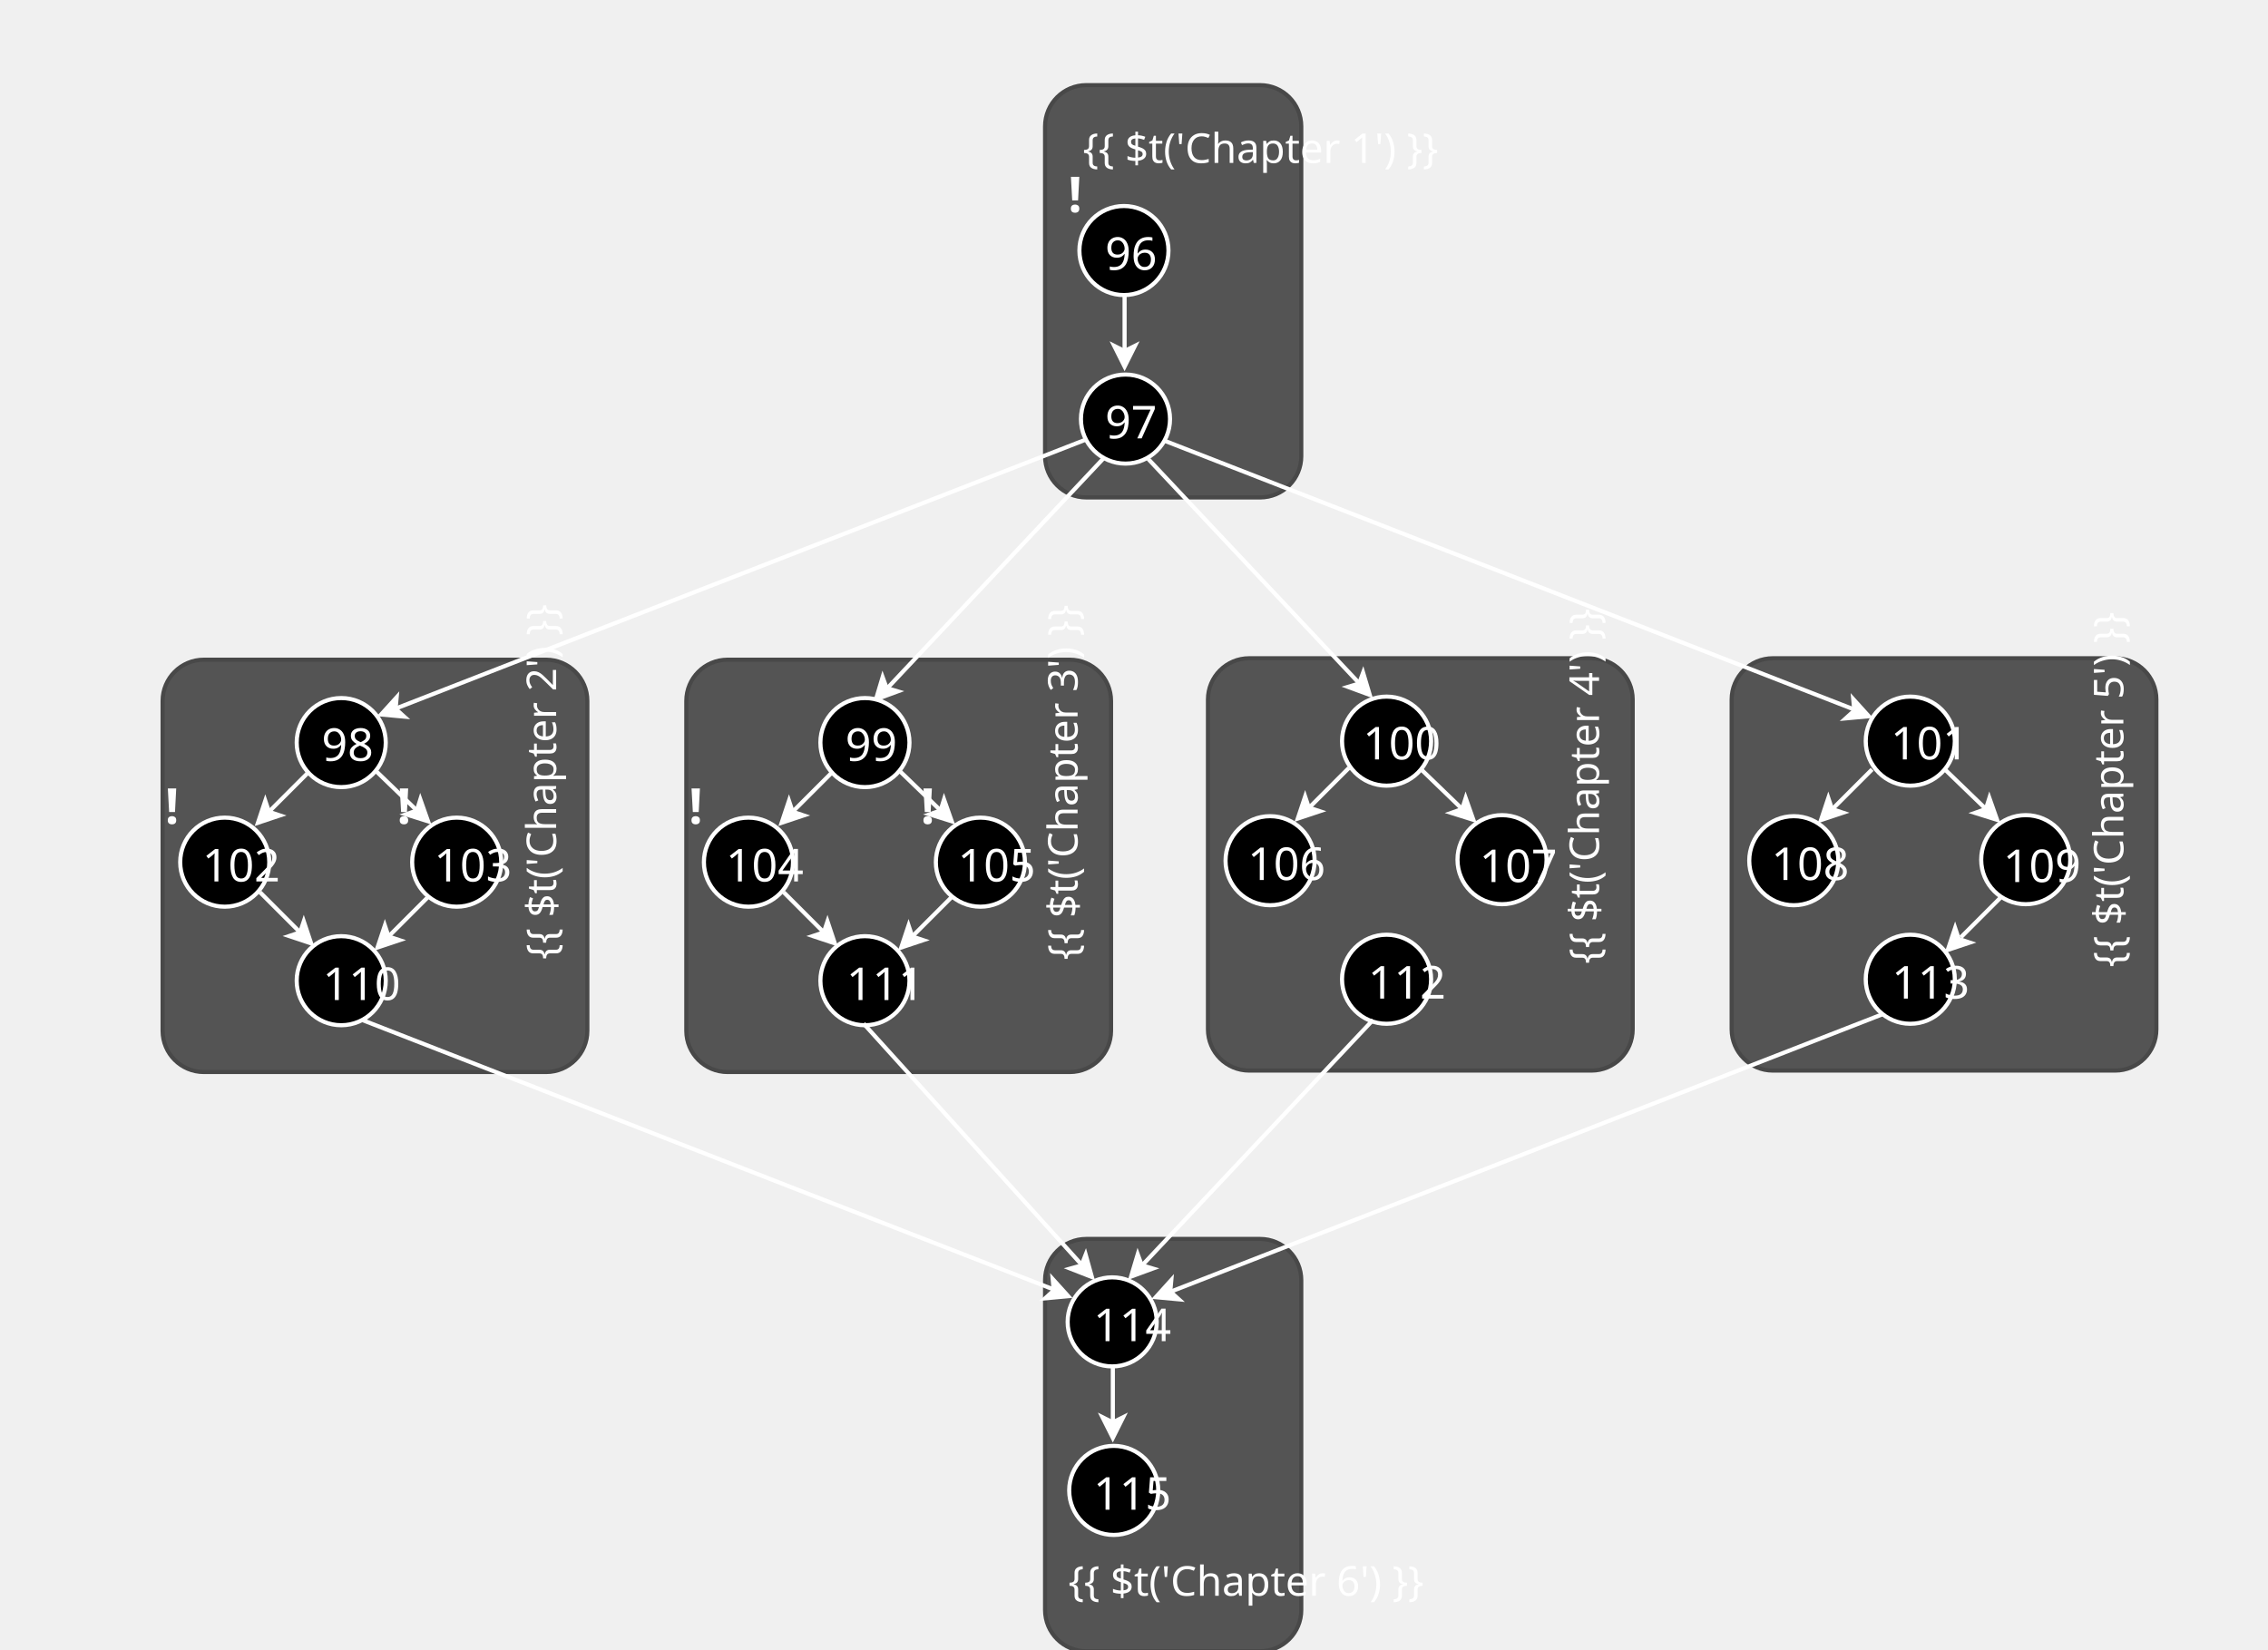
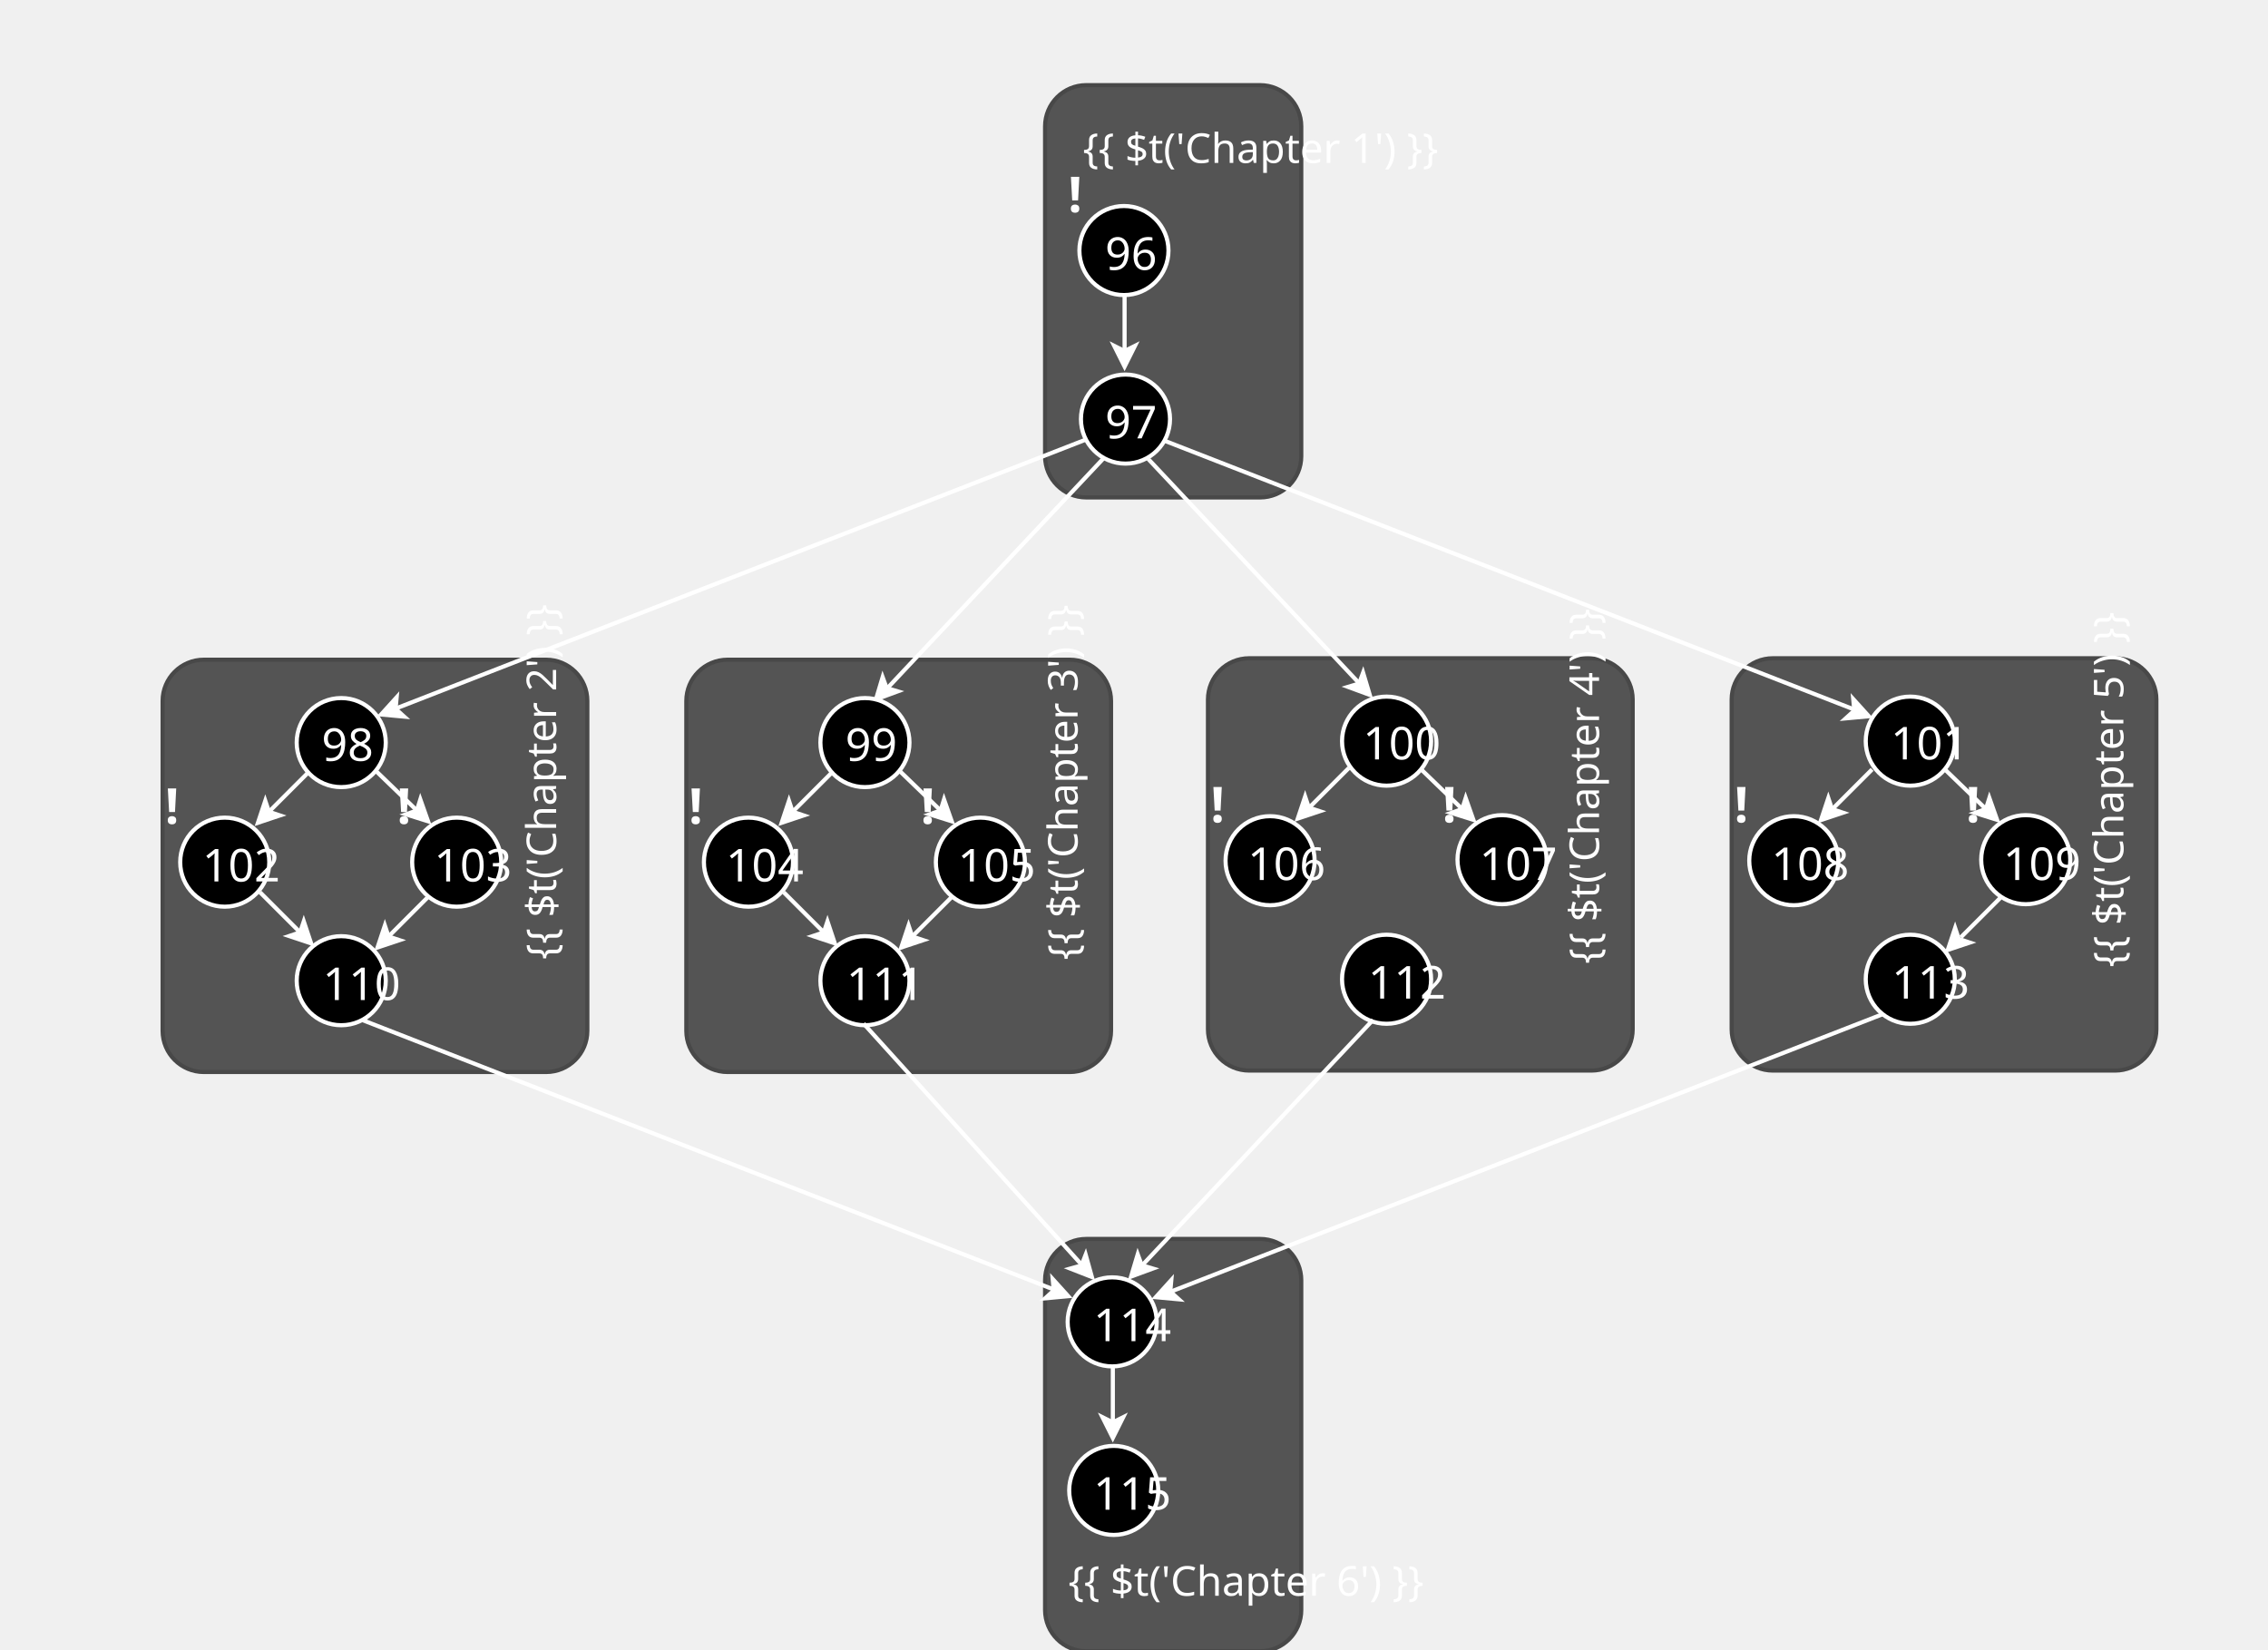
<svg xmlns="http://www.w3.org/2000/svg" width="550" height="400">
  <style>text { font-family: 'Pirata One', 'Nyala', sans-serif; fill: white; }
        text.label { font-size: 10px; }
        .line { fill: none; }
        .arrow { fill: white; }
        .line, .arrow { stroke: white; }
        .scenario { cursor: pointer; }

        circle.node { fill: black; stroke: white; transform: translate(-10.8px, 0); }
        circle.node + text { font-size: 11px; transform: translate(0px, 9px); }
        circle.node ~ .blocked { font-size: 16px; font-family: Arial, sans-serif; transform: translate(-10px, -5px); }
        circle.node ~ .required { font-size: 12px; font-weight: bold; transform: translate(-7px, -5px); }
    </style>
  <g class="chapter chapter1" transform="matrix(1 0 0 1 0 0)">
    <rect fill="#111" height="100" opacity="0.7" rx="10" ry="10" stroke="#000" width="62.131" x="253.434" y="20.648" />
    <text class="label" x="262.6" y="39.517">{{ $t('Chapter 1') }}</text>
  </g>
  <g class="chapter chapter2" transform="matrix(1 0 0 1 0 0)">
    <rect fill="#111" height="100" opacity="0.7" rx="10" ry="10" stroke="#000" width="103" x="39.434" y="160" />
    <text class="label" fill="black" transform="rotate(-90 131.203 202.12)" x="100.6" y="205.785">
            {{ $t('Chapter 2') }}
        </text>
  </g>
  <g class="chapter chapter3" transform="matrix(1 0 0 1 0 0)">
    <rect fill="#111" height="100" opacity="0.7" rx="10" ry="10" stroke="#000" width="103" x="166.434" y="160" />
    <text class="label" fill="black" transform="rotate(-90 257.654 202.12)" x="226.933" y="205.785">
            {{ $t('Chapter 3') }}
        </text>
  </g>
  <g class="chapter chapter4">
    <rect fill="#111" height="100" opacity="0.7" rx="10" ry="10" stroke="#000" width="103" x="292.934" y="159.648" />
    <text class="label" fill="black" transform="matrix(1 0 0 1 0 0) rotate(-90 384.107 203.102)" x="353.433" y="206.767">{{ $t('Chapter 4') }}
        </text>
  </g>
  <g class="chapter chapter5" transform="matrix(1 0 0 1 0 0)">
    <rect fill="#111" height="100" opacity="0.7" rx="10" ry="10" stroke="#000" width="103" x="419.934" y="159.648" />
    <text class="label" fill="black" transform="rotate(-90 511.26 203.768)" x="480.433" y="207.434">
            {{ $t('Chapter 5') }}
        </text>
  </g>
  <g class="chapter chapter6">
    <rect fill="#111" height="100" opacity="0.7" rx="10" ry="10" stroke="#000" width="62.131" x="253.434" y="300.482" />
    <text class="label" fill="black" x="259.083" y="387.017">{{ $t('Chapter 6') }}</text>
  </g>
  <g class="scenario" id="node96">
    <circle class="node" cx="283.359" cy="60.764" fill="black" r="10.8" />
    <text fill="black" x="268" y="56.45">96</text>
    <text x="266" y="56.45" class="required">!</text>
  </g>
  <g class="edge edge96" id="edge96-97">
    <path class="line" d="m272.717,71.741l0,13.756" fill="black" />
    <path class="arrow" d="m272.717,88.914l-2.517,-5.034l2.517,1.258l2.517,-1.258l-2.517,5.034z" fill="black" />
  </g>
  <g class="scenario" id="node97" transform="matrix(1 0 0 1 0 0)">
    <circle class="node" cx="283.734" cy="101.639" fill="black" r="10.8" />
    <text fill="black" x="268" y="97.324">97</text>
  </g>
  <g class="edge edge97" id="edge97-98">
    <path class="arrow" d="m94.76,174.892l-2.517,-5.034l2.517,1.258l2.517,-1.258l-2.517,5.034z" fill="black" transform="rotate(68.7052 94.7602 172.376)" />
    <path class="line" d="m178.996,49.023l0,180.923" fill="black" transform="rotate(68.7052 178.996 139.484)" />
  </g>
  <g class="edge edge97" id="edge97-99">
    <path class="line" d="m241.22,100.743l0,76.963" fill="black" transform="rotate(43.243 241.22 139.224)" />
    <path class="arrow" d="m214.15,170.303l-2.517,-5.034l2.517,1.258l2.517,-1.258l-2.517,5.034z" fill="black" transform="rotate(43.243 214.15 167.787)" />
  </g>
  <g class="edge edge97" id="edge97-100">
    <path class="line" d="m304.571,100.962l0,76.263" fill="black" transform="matrix(1 0 0 1 0 0) rotate(-43.243 304.57 139.093)" />
    <path class="arrow" d="m330.45,169.217l-2.517,-5.034l2.517,1.258l2.517,-1.258l-2.517,5.034z" fill="black" transform="rotate(-43.243 330.45 166.7)" />
  </g>
  <g class="edge edge97" id="edge97-101">
    <path class="line" d="m366.736,49.304l0,180.923" fill="black" transform="rotate(-68.7052 366.736 139.765)" />
    <path class="arrow" d="m450.85,175.317l-2.517,-5.034l2.517,1.258l2.517,-1.258l-2.517,5.034z" fill="black" transform="rotate(-68.7052 450.85 172.8)" />
  </g>
  <g class="scenario" id="node98">
    <circle class="node" cx="93.55" cy="180.102" fill="black" r="10.8" />
    <text fill="black" x="78" y="175.537">98</text>
  </g>
  <g class="scenario" id="node102">
    <circle class="node" cx="65.3" cy="209.102" fill="black" r="10.8" />
    <text fill="black" x="49.05" y="204.787">102</text>
    <text x="47" y="204.787" class="required">!</text>
  </g>
  <g class="scenario" id="node103">
    <circle class="node" cx="121.55" cy="209.102" fill="black" r="10.8" />
    <text fill="black" x="105.25" y="204.787">103</text>
    <text x="103.25" y="204.787" class="required">!</text>
  </g>
  <g class="scenario" id="node110">
    <circle class="node" cx="93.55" cy="237.852" fill="black" r="10.8" />
    <text fill="black" x="78.25" y="233.537">110</text>
  </g>
  <g class="edge edge98" id="edge98-102" transform="rotate(45 68.75 193.352)">
    <path class="line" d="m68.75,184.586l0,13.756" />
    <path class="arrow" d="m68.75,202.117l-2.517,-5.034l2.517,1.258l2.517,-1.258l-2.517,5.034z" />
  </g>
  <g class="edge edge98" id="edge98-103">
    <path class="line" d="m96.142,184.912l0,13.756" transform="rotate(-46 96.142 191.791)" />
    <path class="arrow" d="m101.995,199.959l-2.517,-5.034l2.517,1.258l2.517,-1.258l-2.517,5.034z" transform="rotate(-46 101.995 197.443)" />
  </g>
  <g class="edge edge103" id="edge103-110" transform="rotate(45 97.75 223.602)">
    <path class="line" d="m97.75,214.836l0,13.756" />
    <path class="arrow" d="m97.75,232.367l-2.517,-5.034l2.517,1.258l2.517,-1.258l-2.517,5.034z" />
  </g>
  <g class="edge edge102" id="edge102-110" transform="rotate(-45 69.25 222.602)">
    <path class="line" d="m69.25,213.836l0,13.756" />
    <path class="arrow" d="m69.25,231.367l-2.517,-5.034l2.517,1.258l2.517,-1.258l-2.517,5.034z" />
  </g>
  <g class="scenario" id="node99">
    <circle class="node" cx="220.55" cy="180.102" fill="black" r="10.8" />
    <text fill="black" x="205" y="175.537">99</text>
  </g>
  <g class="scenario" id="node104">
    <circle class="node" cx="192.3" cy="209.102" fill="black" r="10.8" />
    <text fill="black" x="176" y="204.787">104</text>
    <text x="174" y="204.787" class="required">!</text>
  </g>
  <g class="scenario" id="node105">
    <circle class="node" cx="248.55" cy="209.102" fill="black" r="10.8" />
    <text fill="black" x="232.25" y="204.787">105</text>
    <text x="230.25" y="204.787" class="required">!</text>
  </g>
  <g class="scenario" id="node111">
    <circle class="node" cx="220.55" cy="237.852" fill="black" r="10.8" />
    <text fill="black" x="205.25" y="233.537">111</text>
  </g>
  <g class="edge edge99" id="edge99-104" transform="rotate(45 195.75 193.352)">
    <path class="line" d="m195.75,184.586l0,13.756" />
    <path class="arrow" d="m195.75,202.117l-2.517,-5.034l2.517,1.258l2.517,-1.258l-2.517,5.034z" />
  </g>
  <g class="edge edge99" id="edge99-105">
    <path class="line" d="m223.142,184.912l0,13.756" transform="rotate(-46 223.142 191.791)" />
    <path class="arrow" d="m228.995,199.959l-2.517,-5.034l2.517,1.258l2.517,-1.258l-2.517,5.034z" transform="rotate(-46 228.995 197.443)" />
  </g>
  <g class="edge edge105" id="edge105-111" transform="rotate(45 224.75 223.602)">
    <path class="line" d="m224.75,214.836l0,13.756" />
    <path class="arrow" d="m224.75,232.367l-2.517,-5.034l2.517,1.258l2.517,-1.258l-2.517,5.034z" />
  </g>
  <g class="edge edge104" id="edge104-111" transform="rotate(-45 196.25 222.602)">
    <path class="line" d="m196.25,213.836l0,13.756" />
    <path class="arrow" d="m196.25,231.367l-2.517,-5.034l2.517,1.258l2.517,-1.258l-2.517,5.034z" />
  </g>
  <g class="scenario" id="node100">
    <circle class="node" cx="347.05" cy="179.75" fill="black" r="10.8" />
    <text fill="black" x="330.5" y="175.185">100</text>
  </g>
  <g class="scenario" id="node106">
    <circle class="node" cx="318.8" cy="208.75" fill="black" r="10.8" />
    <text fill="black" x="302.55" y="204.435">106</text>
+     <text x="300.55" y="204.435" class="required">!</text>
  </g>
  <g class="scenario" id="node107">
    <circle class="node" cx="375.05" cy="208.5" fill="black" r="10.8" />
-     <text fill="black" x="358.75" y="204.935">107</text>
+     <text fill="black" x="358.75" y="204.435">107</text>
+     <text x="356.75" y="204.435" class="required">!</text>
  </g>
  <g class="scenario" id="node112">
    <circle class="node" cx="347.05" cy="237.5" fill="black" r="10.8" />
    <text fill="black" x="331.75" y="233.185">112</text>
  </g>
  <g class="edge edge100" id="edge100-106">
    <path class="line" d="m322.25,184.234l0,13.756" fill="black" transform="rotate(45 322.25 191.112)" />
    <path class="arrow" d="m316.5,199.266l-2.517,-5.034l2.517,1.258l2.517,-1.258l-2.517,5.034z" fill="black" transform="rotate(45 316.5 196.749)" />
  </g>
  <g class="edge edge100" id="edge100-107">
    <path class="line" d="m349.642,184.561l0,13.756" transform="rotate(-46 349.642 191.439)" />
    <path class="arrow" d="m355.495,199.608l-2.517,-5.034l2.517,1.258l2.517,-1.258l-2.517,5.034z" fill="black" transform="matrix(1 0 0 1 0 0) rotate(-46 355.495 197.091)" />
  </g>
  <g class="scenario" id="node101">
    <circle class="node" cx="474.05" cy="179.75" fill="black" r="10.8" />
    <text fill="black" x="458.5" y="175.185">101</text>
  </g>
  <g class="scenario" id="node108">
    <circle class="node" cx="445.8" cy="208.75" fill="black" r="10.8" />
    <text fill="black" x="429.55" y="204.435">108</text>
+     <text x="427.55" y="204.435" class="required">!</text>
  </g>
  <g class="scenario" id="node109">
    <circle class="node" cx="502.05" cy="208.5" fill="black" r="10.8" />
-     <text fill="black" x="485.75" y="204.935">109</text>
+     <text fill="black" x="485.75" y="204.435">109</text>
+     <text x="483.75" y="204.435" class="required">!</text>
  </g>
  <g class="scenario" id="node113">
    <circle class="node" cx="474.05" cy="237.5" fill="black" r="10.8" />
    <text fill="black" x="458.75" y="233.185">113</text>
  </g>
  <g class="edge edge101" id="edge101-108">
    <path class="line" d="m449.125,184.596l0,13.756" fill="black" transform="matrix(1 0 0 1 0 0) rotate(45 449.125 191.473)" />
    <path class="arrow" d="m443.375,199.627l-2.517,-5.034l2.517,1.258l2.517,-1.258l-2.517,5.034z" fill="black" transform="matrix(1 0 0 1 0 0) rotate(45 443.375 197.11)" />
  </g>
  <g class="edge edge101" id="edge101-109">
    <path class="line" d="m476.642,184.561l0,13.756" transform="rotate(-46 476.642 191.439)" />
    <path class="arrow" d="m482.495,199.608l-2.517,-5.034l2.517,1.258l2.517,-1.258l-2.517,5.034z" transform="rotate(-46 482.495 197.091)" />
  </g>
  <g class="edge edge109" id="edge109-113">
    <path class="line" d="m480.375,215.596l0,13.756" fill="black" transform="matrix(1 0 0 1 0 0) rotate(45 480.375 222.473)" />
    <path class="arrow" d="m474.125,231.127l-2.517,-5.034l2.517,1.258l2.517,-1.258l-2.517,5.034z" fill="black" transform="matrix(1 0 0 1 0 0) rotate(45 474.125 228.61)" />
  </g>
  <g class="scenario" id="node114" transform="matrix(1 0 0 1 0 0)">
    <circle class="node" cx="280.509" cy="320.597" fill="black" r="10.8" />
    <text fill="black" x="265.15" y="316.283">114</text>
  </g>
  <g class="edge edge114" id="edge114-115" transform="matrix(1 0 0 1 0 0)">
    <path class="line" d="m269.867,331.574l0,13.756" fill="black" />
    <path class="arrow" d="m269.867,348.747l-2.517,-5.034l2.517,1.258l2.517,-1.258l-2.517,5.034z" fill="black" />
  </g>
  <g class="scenario" id="node115" transform="matrix(1 0 0 1 0 0)">
    <circle class="node" cx="280.884" cy="361.472" fill="black" r="10.8" />
    <text fill="black" x="265.15" y="357.158">115</text>
  </g>
  <g class="edge edge110" id="edge110-114">
    <path class="arrow" d="m282.622,316.214l-2.517,-5.034l2.517,1.258l2.517,-1.258l-2.517,5.034z" fill="black" transform="rotate(68.7052 282.621 313.697)" />
    <path class="line" d="m369.844,186.462l0,186.619" fill="black" transform="rotate(68.7052 369.844 279.772)" />
  </g>
  <g class="edge edge111" id="edge111-114">
    <path class="line" d="m304.499,236.074l0,83.103" fill="black" transform="rotate(43.243 304.499 277.625)" />
    <path class="arrow" d="m276.011,310.291l-2.517,-5.034l2.517,1.258l2.517,-1.258l-2.517,5.034z" fill="black" transform="rotate(43.243 276.011 307.775)" />
  </g>
  <g class="edge edge112" id="edge112-114">
    <path class="line" d="m235.786,238.102l0,78.615" fill="black" transform="rotate(-42.1231 235.786 277.41)" />
    <path class="arrow" d="m263.101,310.369l-2.517,-5.034l2.517,1.258l2.517,-1.258l-2.517,5.034z" fill="black" transform="rotate(-42.1231 263.1 307.853)" />
  </g>
  <g class="edge edge113" id="edge113-114">
    <path class="line" d="m172.396,189.664l0,181.355" fill="black" transform="rotate(-68.7052 172.396 280.342)" />
    <path class="arrow" d="m256.711,315.972l-2.517,-5.034l2.517,1.258l2.517,-1.258l-2.517,5.034z" fill="black" transform="rotate(-68.7052 256.712 313.455)" />
  </g>
</svg>
